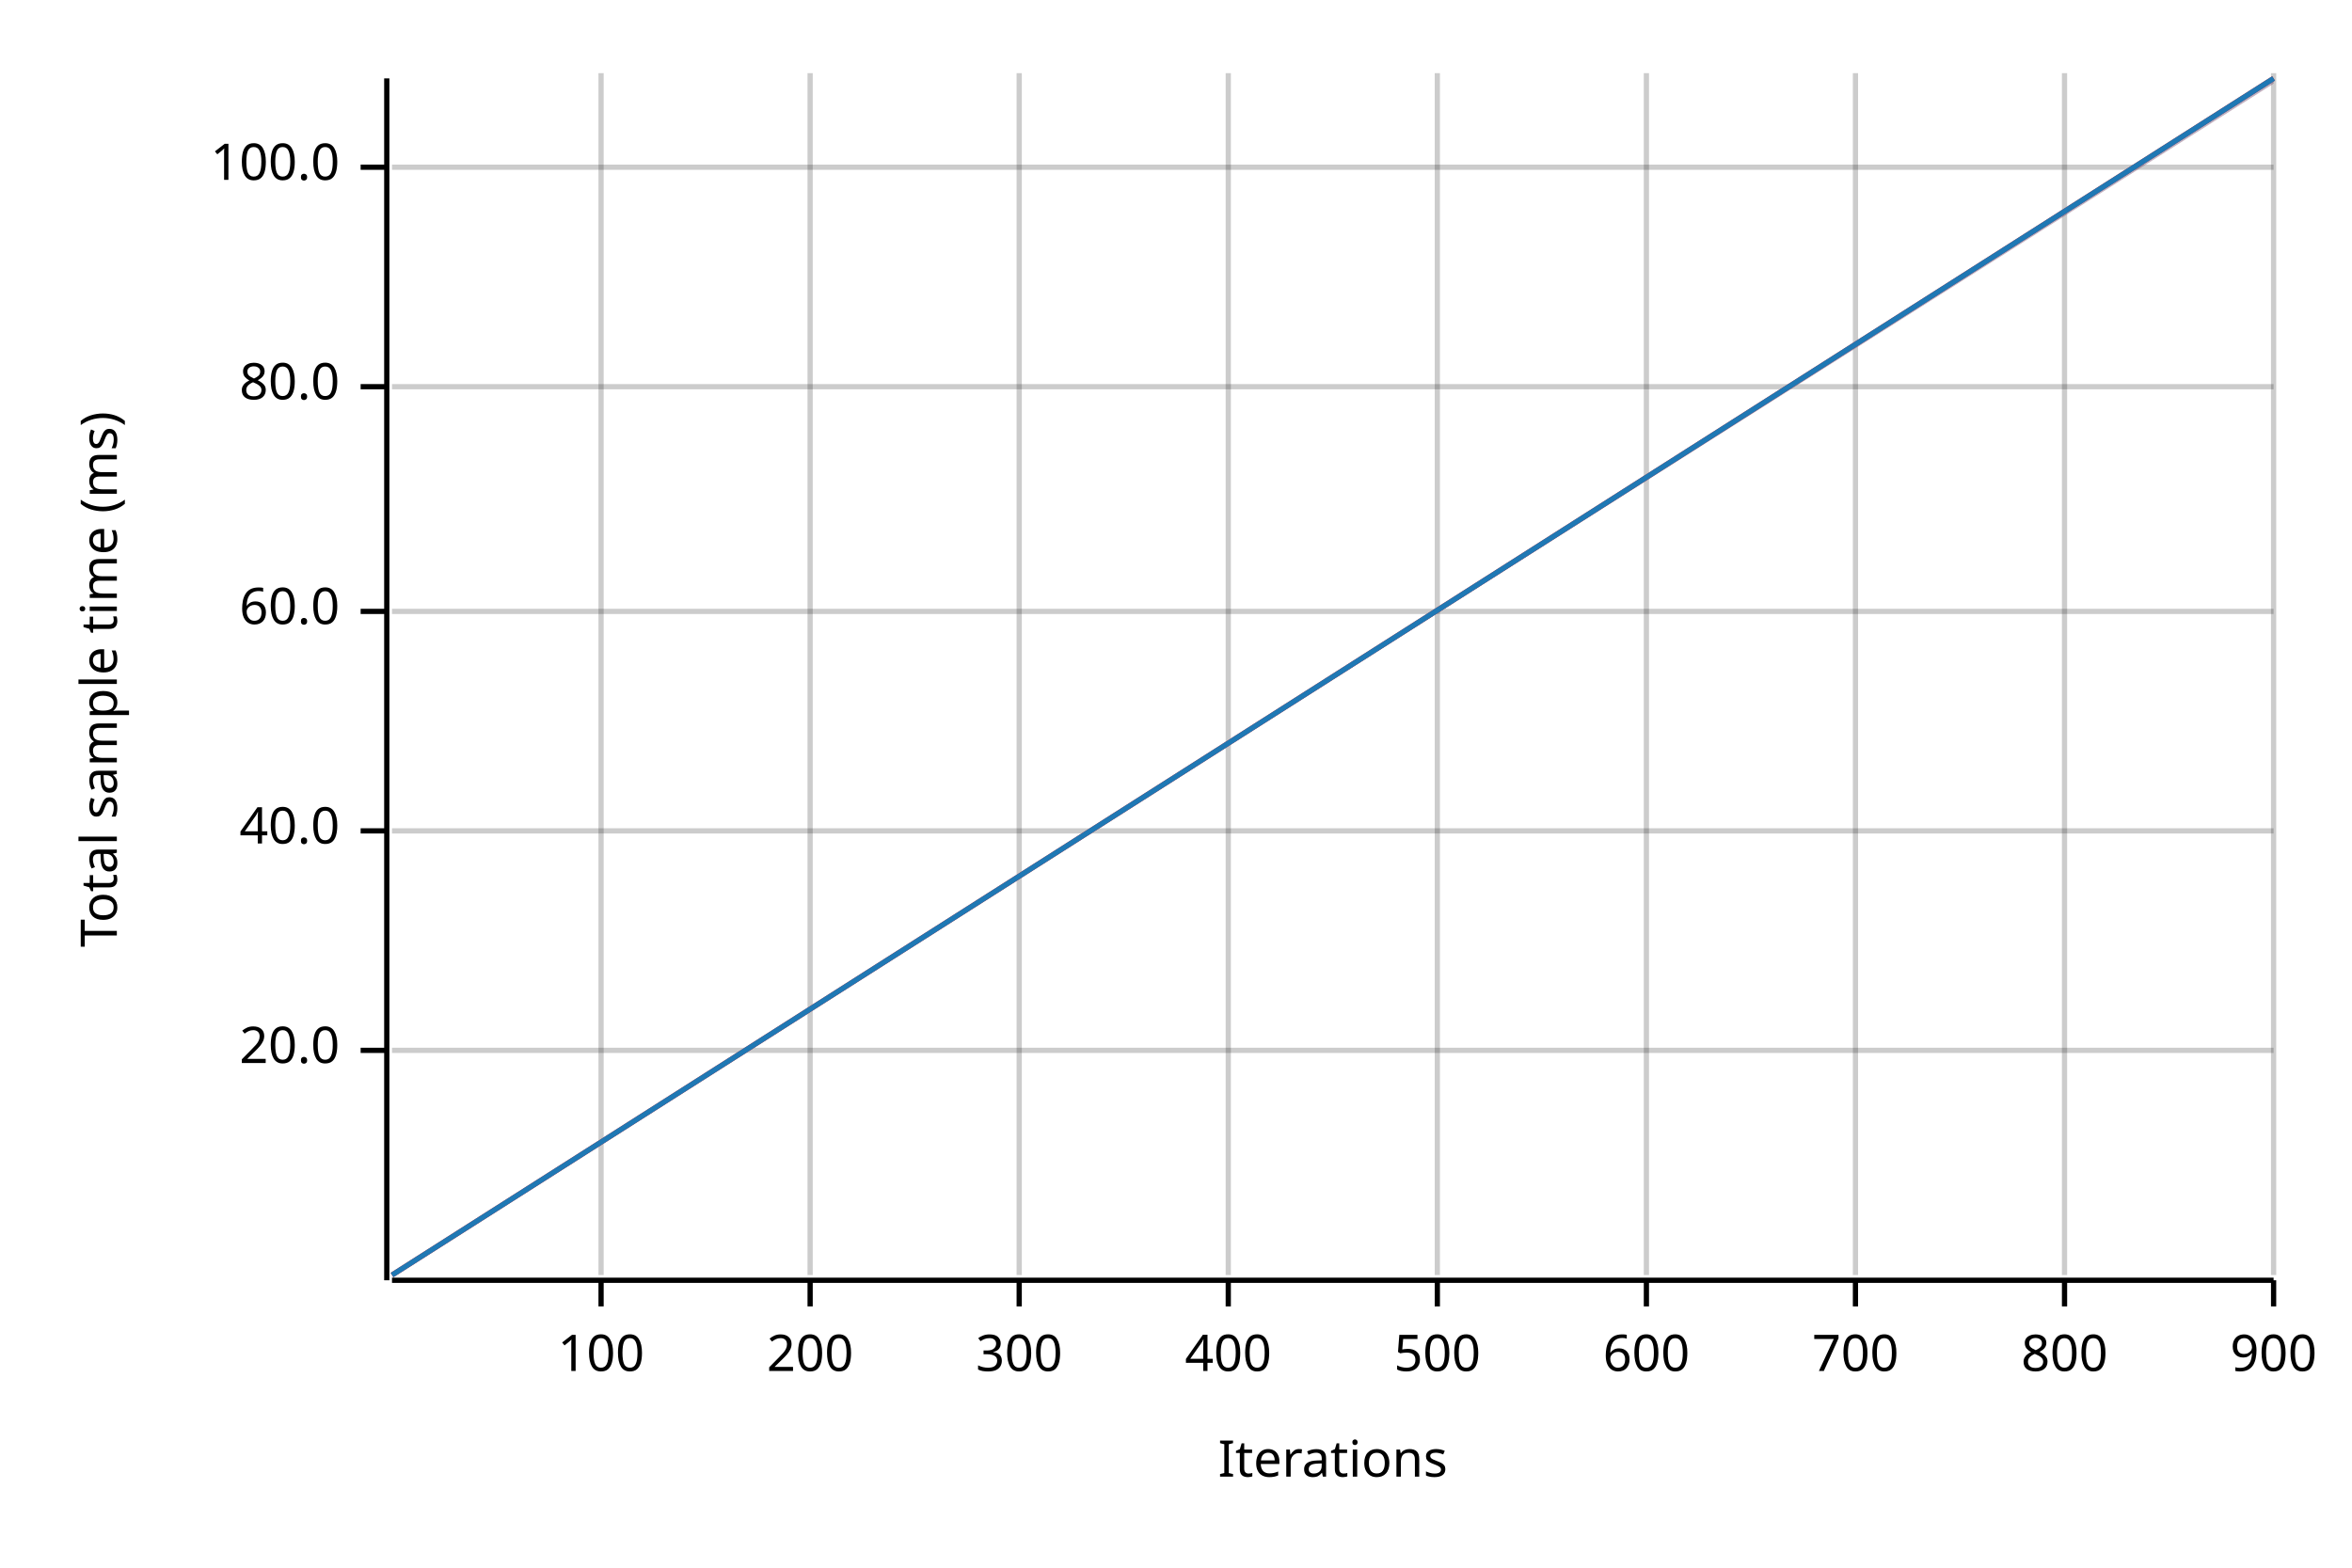
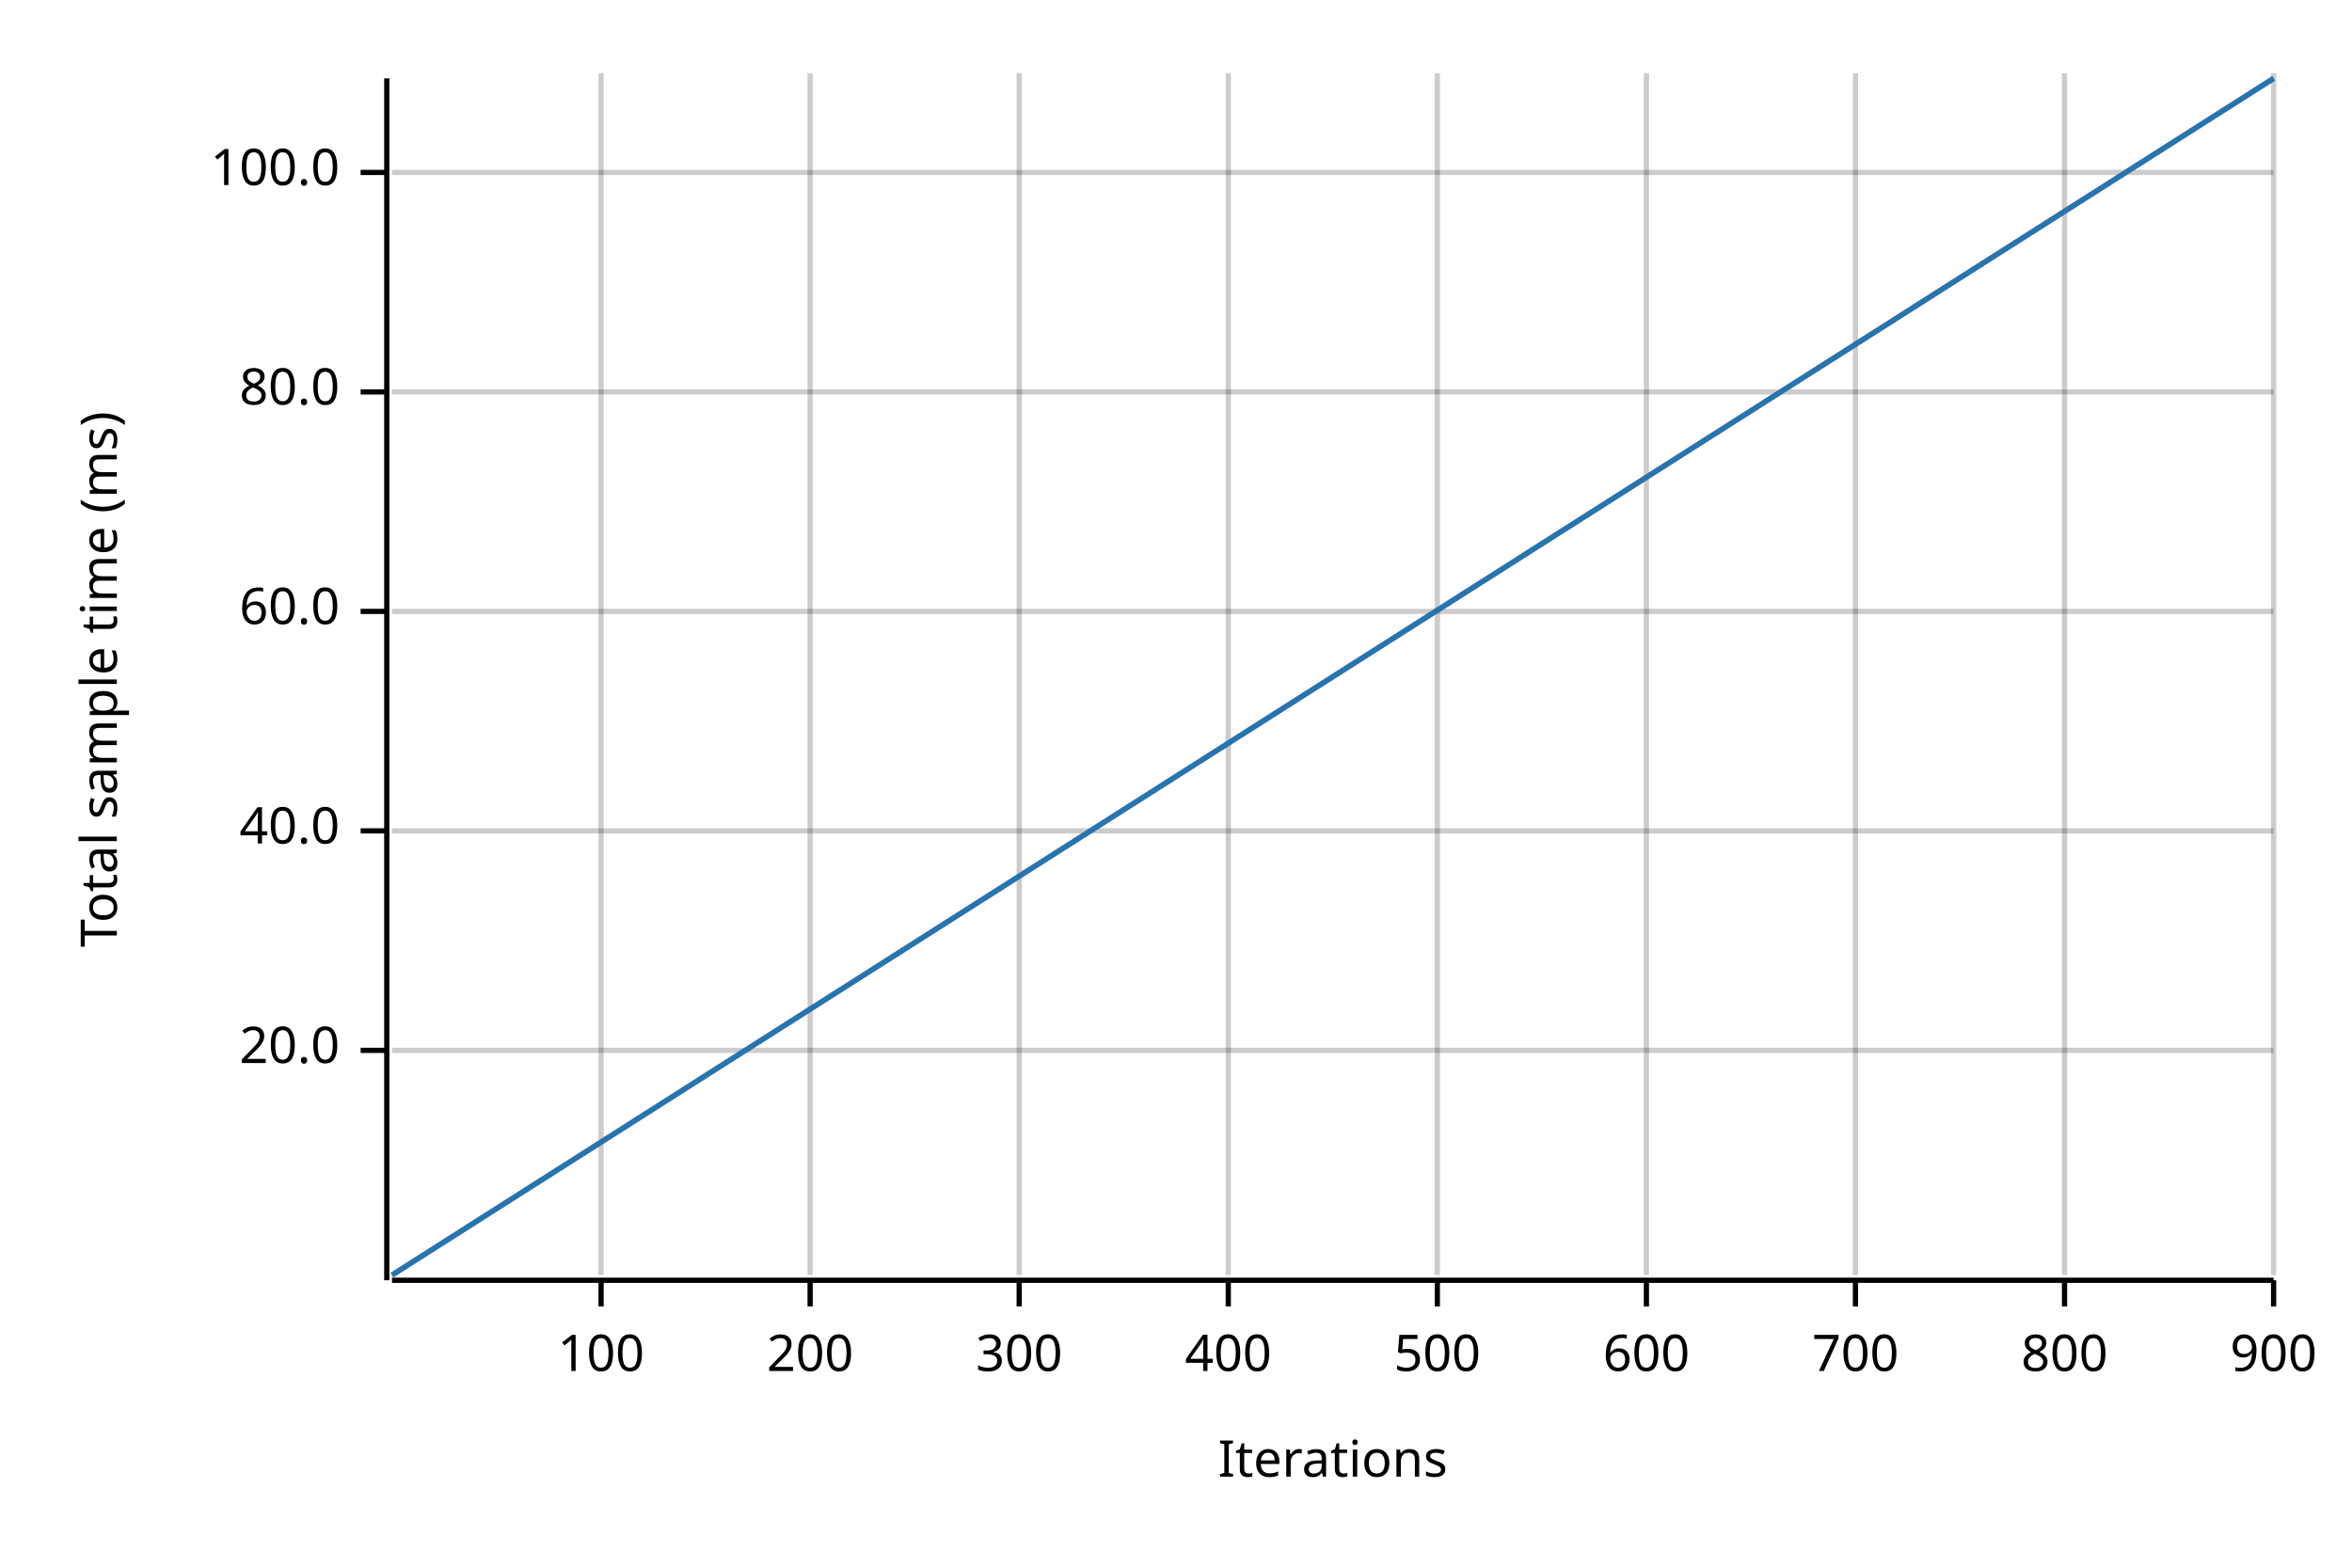
<svg xmlns="http://www.w3.org/2000/svg" width="450" height="300">
  <text x="15" y="130" dy="0.76em" text-anchor="middle" font-family="sans-serif" font-size="9.677" opacity="1" fill="#000000" transform="rotate(270, 15, 130)">
Total sample time (ms)
</text>
  <text x="255" y="285" dy="-0.5ex" text-anchor="middle" font-family="sans-serif" font-size="9.677" opacity="1" fill="#000000">
Iterations
</text>
  <line opacity="0.2" stroke="#000000" stroke-width="1" x1="115" y1="244" x2="115" y2="14" />
  <line opacity="0.2" stroke="#000000" stroke-width="1" x1="155" y1="244" x2="155" y2="14" />
  <line opacity="0.2" stroke="#000000" stroke-width="1" x1="195" y1="244" x2="195" y2="14" />
  <line opacity="0.2" stroke="#000000" stroke-width="1" x1="235" y1="244" x2="235" y2="14" />
  <line opacity="0.2" stroke="#000000" stroke-width="1" x1="275" y1="244" x2="275" y2="14" />
  <line opacity="0.2" stroke="#000000" stroke-width="1" x1="315" y1="244" x2="315" y2="14" />
  <line opacity="0.2" stroke="#000000" stroke-width="1" x1="355" y1="244" x2="355" y2="14" />
  <line opacity="0.2" stroke="#000000" stroke-width="1" x1="395" y1="244" x2="395" y2="14" />
  <line opacity="0.2" stroke="#000000" stroke-width="1" x1="435" y1="244" x2="435" y2="14" />
  <line opacity="0.2" stroke="#000000" stroke-width="1" x1="75" y1="201" x2="435" y2="201" />
  <line opacity="0.2" stroke="#000000" stroke-width="1" x1="75" y1="159" x2="435" y2="159" />
  <line opacity="0.2" stroke="#000000" stroke-width="1" x1="75" y1="117" x2="435" y2="117" />
-   <line opacity="0.2" stroke="#000000" stroke-width="1" x1="75" y1="74" x2="435" y2="74" />
-   <line opacity="0.2" stroke="#000000" stroke-width="1" x1="75" y1="32" x2="435" y2="32" />
+   <line opacity="0.2" stroke="#000000" stroke-width="1" x1="75" y1="75" x2="435" y2="75" />
+   <line opacity="0.2" stroke="#000000" stroke-width="1" x1="75" y1="33" x2="435" y2="33" />
  <polyline fill="none" opacity="1" stroke="#000000" stroke-width="1" points="74,15 74,245 " />
  <text x="65" y="201" dy="0.5ex" text-anchor="end" font-family="sans-serif" font-size="9.677" opacity="1" fill="#000000">
20.0
</text>
  <polyline fill="none" opacity="1" stroke="#000000" stroke-width="1" points="69,201 74,201 " />
  <text x="65" y="159" dy="0.5ex" text-anchor="end" font-family="sans-serif" font-size="9.677" opacity="1" fill="#000000">
40.0
</text>
  <polyline fill="none" opacity="1" stroke="#000000" stroke-width="1" points="69,159 74,159 " />
  <text x="65" y="117" dy="0.5ex" text-anchor="end" font-family="sans-serif" font-size="9.677" opacity="1" fill="#000000">
60.0
</text>
  <polyline fill="none" opacity="1" stroke="#000000" stroke-width="1" points="69,117 74,117 " />
-   <text x="65" y="74" dy="0.5ex" text-anchor="end" font-family="sans-serif" font-size="9.677" opacity="1" fill="#000000">
+   <text x="65" y="75" dy="0.5ex" text-anchor="end" font-family="sans-serif" font-size="9.677" opacity="1" fill="#000000">
80.0
</text>
-   <polyline fill="none" opacity="1" stroke="#000000" stroke-width="1" points="69,74 74,74 " />
-   <text x="65" y="32" dy="0.5ex" text-anchor="end" font-family="sans-serif" font-size="9.677" opacity="1" fill="#000000">
+   <polyline fill="none" opacity="1" stroke="#000000" stroke-width="1" points="69,75 74,75 " />
+   <text x="65" y="33" dy="0.5ex" text-anchor="end" font-family="sans-serif" font-size="9.677" opacity="1" fill="#000000">
100.0
</text>
-   <polyline fill="none" opacity="1" stroke="#000000" stroke-width="1" points="69,32 74,32 " />
+   <polyline fill="none" opacity="1" stroke="#000000" stroke-width="1" points="69,33 74,33 " />
  <polyline fill="none" opacity="1" stroke="#000000" stroke-width="1" points="75,245 435,245 " />
  <text x="115" y="255" dy="0.76em" text-anchor="middle" font-family="sans-serif" font-size="9.677" opacity="1" fill="#000000">
100
</text>
  <polyline fill="none" opacity="1" stroke="#000000" stroke-width="1" points="115,245 115,250 " />
  <text x="155" y="255" dy="0.76em" text-anchor="middle" font-family="sans-serif" font-size="9.677" opacity="1" fill="#000000">
200
</text>
  <polyline fill="none" opacity="1" stroke="#000000" stroke-width="1" points="155,245 155,250 " />
  <text x="195" y="255" dy="0.76em" text-anchor="middle" font-family="sans-serif" font-size="9.677" opacity="1" fill="#000000">
300
</text>
  <polyline fill="none" opacity="1" stroke="#000000" stroke-width="1" points="195,245 195,250 " />
  <text x="235" y="255" dy="0.76em" text-anchor="middle" font-family="sans-serif" font-size="9.677" opacity="1" fill="#000000">
400
</text>
  <polyline fill="none" opacity="1" stroke="#000000" stroke-width="1" points="235,245 235,250 " />
  <text x="275" y="255" dy="0.76em" text-anchor="middle" font-family="sans-serif" font-size="9.677" opacity="1" fill="#000000">
500
</text>
  <polyline fill="none" opacity="1" stroke="#000000" stroke-width="1" points="275,245 275,250 " />
  <text x="315" y="255" dy="0.76em" text-anchor="middle" font-family="sans-serif" font-size="9.677" opacity="1" fill="#000000">
600
</text>
  <polyline fill="none" opacity="1" stroke="#000000" stroke-width="1" points="315,245 315,250 " />
  <text x="355" y="255" dy="0.76em" text-anchor="middle" font-family="sans-serif" font-size="9.677" opacity="1" fill="#000000">
700
</text>
  <polyline fill="none" opacity="1" stroke="#000000" stroke-width="1" points="355,245 355,250 " />
  <text x="395" y="255" dy="0.76em" text-anchor="middle" font-family="sans-serif" font-size="9.677" opacity="1" fill="#000000">
800
</text>
  <polyline fill="none" opacity="1" stroke="#000000" stroke-width="1" points="395,245 395,250 " />
  <text x="435" y="255" dy="0.76em" text-anchor="middle" font-family="sans-serif" font-size="9.677" opacity="1" fill="#000000">
900
</text>
  <polyline fill="none" opacity="1" stroke="#000000" stroke-width="1" points="435,245 435,250 " />
  <polyline fill="none" opacity="1" stroke="#E31A1C" stroke-width="1" points="75,244 435,15 " />
-   <polygon opacity="0.25" fill="#E31A1C" points="75,244 435,16 435,15 " />
+   <polygon opacity="0.25" fill="#E31A1C" points="75,244 435,15 435,15 " />
  <polyline fill="none" opacity="1" stroke="#1F78B4" stroke-width="1" points="75,244 435,15 " />
-   <polygon opacity="0.25" fill="#1F78B4" points="75,244 435,16 435,15 " />
+   <polygon opacity="0.25" fill="#1F78B4" points="75,244 435,15 435,15 " />
</svg>
